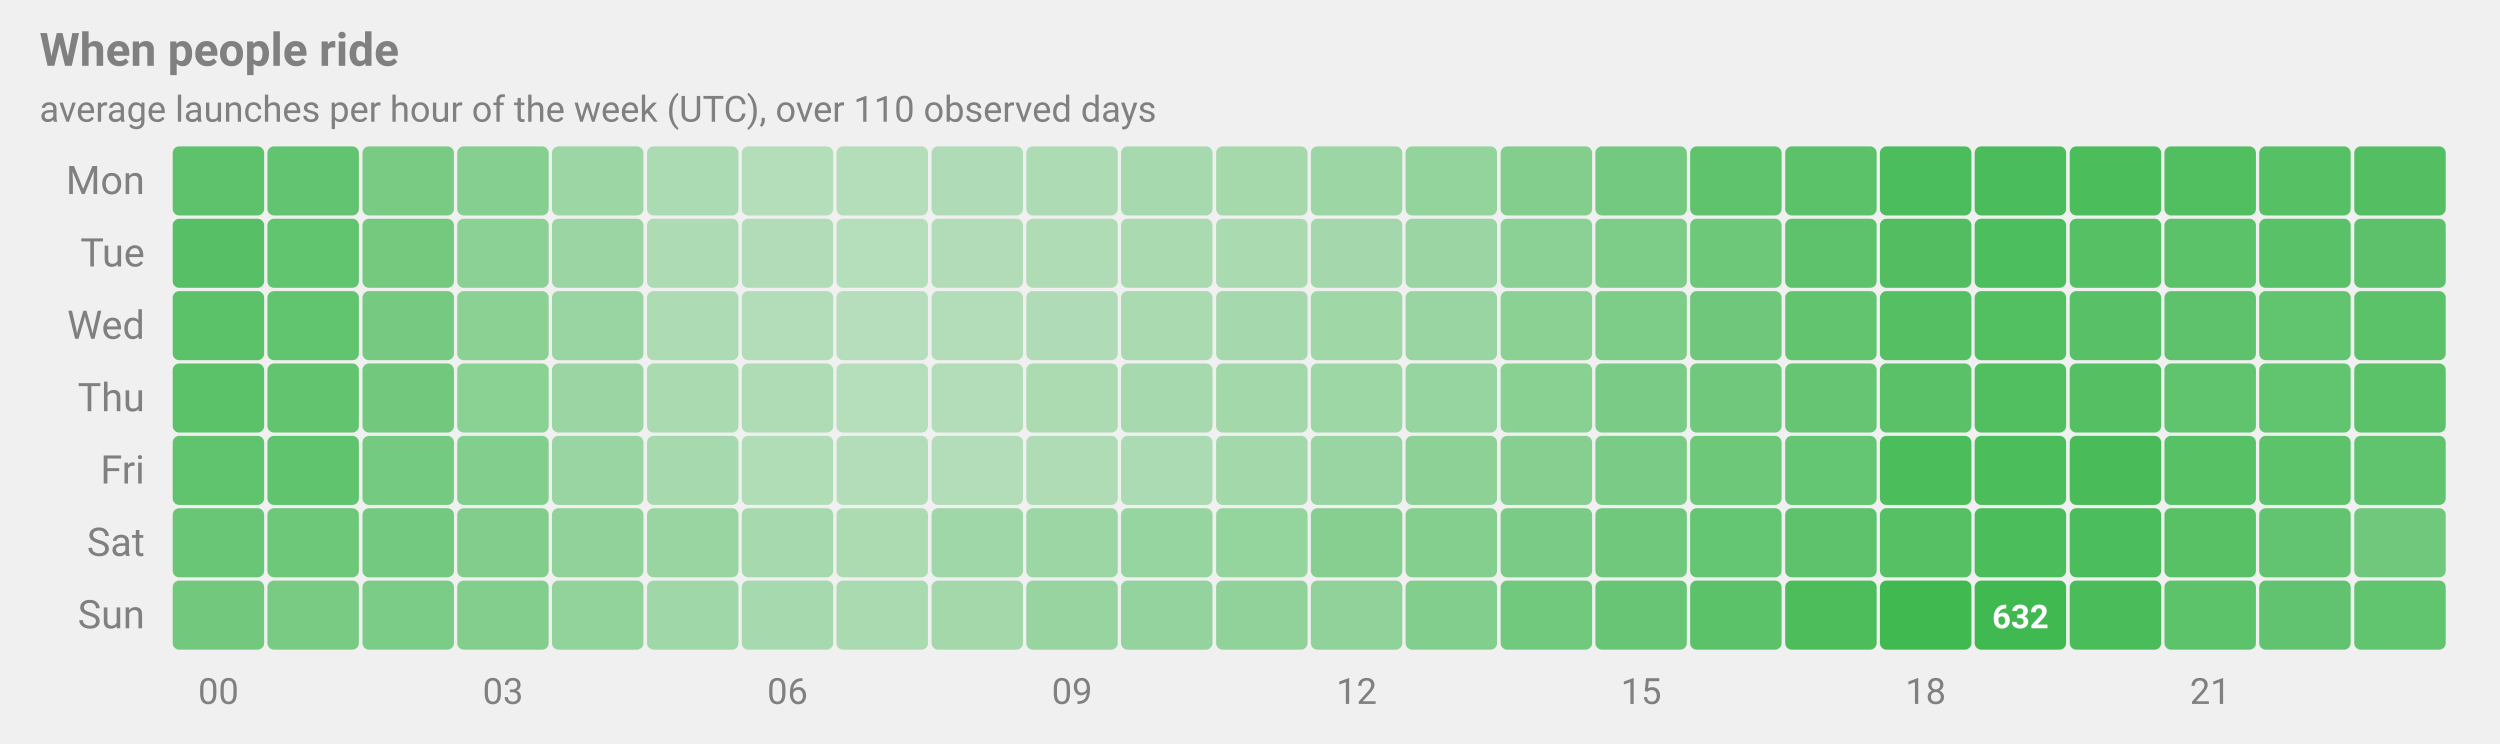
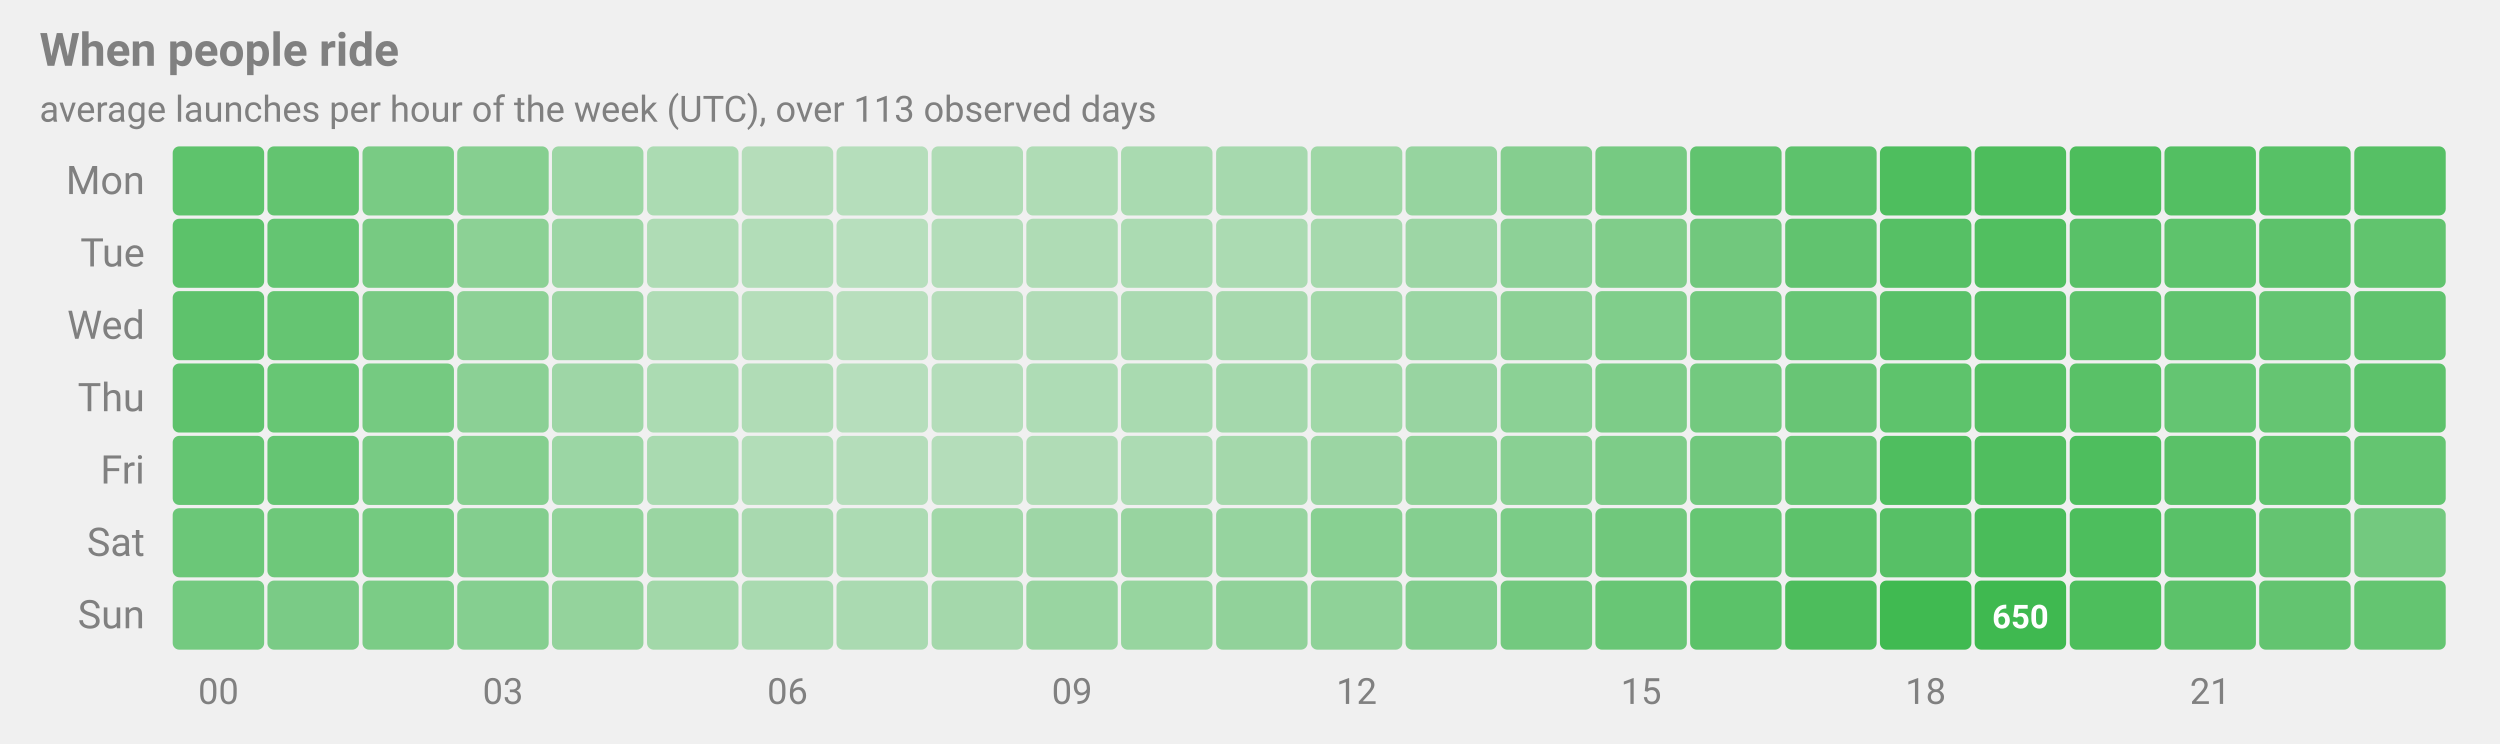
<svg xmlns="http://www.w3.org/2000/svg" width="760" height="226" viewBox="0 0 760 226" role="img" aria-label="When people ride">
  <style>
  text{font-family:-apple-system,BlinkMacSystemFont,'Segoe UI',Roboto,Helvetica,Arial,sans-serif}
  .grid{stroke:#808080;stroke-opacity:.3;stroke-width:1}
  .axis{stroke:#808080;stroke-width:1}
  .lbl{fill:#808080;font-size:12px}
  .val{fill:#808080;font-size:12px;font-weight:600}
  .title{fill:#808080;font-size:14px;font-weight:700}
  .sub{fill:#808080;font-size:11px}
  .gap{fill:#808080;opacity:.12}
  .gaplbl{fill:#808080;font-size:10px;opacity:.85}
  .ico{fill:#808080}
  .t1{fill:#e3b341}
  .t2{fill:#d29922}
  .t3{fill:#b7860b}
  .t4{fill:#946f0f}
</style>
  <text x="12" y="20" class="title">When people ride</text>
-   <text x="12" y="37" class="sub">average launches per hour of the week (UTC), over 110 observed days</text>
+   <text x="12" y="37" class="sub">average launches per hour of the week (UTC), over 113 observed days</text>
  <text x="44" y="59.0" class="lbl" text-anchor="end">Mon</text>
  <text x="44" y="81.0" class="lbl" text-anchor="end">Tue</text>
  <text x="44" y="103.0" class="lbl" text-anchor="end">Wed</text>
  <text x="44" y="125.0" class="lbl" text-anchor="end">Thu</text>
  <text x="44" y="147.0" class="lbl" text-anchor="end">Fri</text>
  <text x="44" y="169.0" class="lbl" text-anchor="end">Sat</text>
  <text x="44" y="191.0" class="lbl" text-anchor="end">Sun</text>
  <text x="66.4" y="214" class="sub" text-anchor="middle">00</text>
  <text x="152.9" y="214" class="sub" text-anchor="middle">03</text>
  <text x="239.4" y="214" class="sub" text-anchor="middle">06</text>
  <text x="325.9" y="214" class="sub" text-anchor="middle">09</text>
  <text x="412.4" y="214" class="sub" text-anchor="middle">12</text>
  <text x="498.9" y="214" class="sub" text-anchor="middle">15</text>
  <text x="585.4" y="214" class="sub" text-anchor="middle">18</text>
  <text x="671.9" y="214" class="sub" text-anchor="middle">21</text>
-   <rect x="52.5" y="44.5" width="27.8" height="21" rx="2" fill="#3fb950" fill-opacity="0.828" data-tip="Mon 00: 513" />
-   <rect x="81.3" y="44.5" width="27.8" height="21" rx="2" fill="#3fb950" fill-opacity="0.798" data-tip="Mon 01: 493" />
-   <rect x="110.2" y="44.5" width="27.8" height="21" rx="2" fill="#3fb950" fill-opacity="0.671" data-tip="Mon 02: 405" />
-   <rect x="139.0" y="44.5" width="27.8" height="21" rx="2" fill="#3fb950" fill-opacity="0.598" data-tip="Mon 03: 356" />
-   <rect x="167.8" y="44.5" width="27.8" height="21" rx="2" fill="#3fb950" fill-opacity="0.474" data-tip="Mon 04: 271" />
-   <rect x="196.7" y="44.5" width="27.8" height="21" rx="2" fill="#3fb950" fill-opacity="0.390" data-tip="Mon 05: 213" />
-   <rect x="225.5" y="44.5" width="27.8" height="21" rx="2" fill="#3fb950" fill-opacity="0.336" data-tip="Mon 06: 176" />
-   <rect x="254.3" y="44.5" width="27.8" height="21" rx="2" fill="#3fb950" fill-opacity="0.336" data-tip="Mon 07: 176" />
-   <rect x="283.2" y="44.5" width="27.8" height="21" rx="2" fill="#3fb950" fill-opacity="0.363" data-tip="Mon 08: 194" />
-   <rect x="312.0" y="44.5" width="27.8" height="21" rx="2" fill="#3fb950" fill-opacity="0.378" data-tip="Mon 09: 205" />
-   <rect x="340.8" y="44.5" width="27.8" height="21" rx="2" fill="#3fb950" fill-opacity="0.411" data-tip="Mon 10: 227" />
-   <rect x="369.7" y="44.5" width="27.8" height="21" rx="2" fill="#3fb950" fill-opacity="0.420" data-tip="Mon 11: 233" />
-   <rect x="398.5" y="44.5" width="27.8" height="21" rx="2" fill="#3fb950" fill-opacity="0.470" data-tip="Mon 12: 267" />
-   <rect x="427.3" y="44.5" width="27.8" height="21" rx="2" fill="#3fb950" fill-opacity="0.520" data-tip="Mon 13: 302" />
-   <rect x="456.2" y="44.5" width="27.8" height="21" rx="2" fill="#3fb950" fill-opacity="0.617" data-tip="Mon 14: 368" />
-   <rect x="485.0" y="44.5" width="27.8" height="21" rx="2" fill="#3fb950" fill-opacity="0.694" data-tip="Mon 15: 421" />
-   <rect x="513.8" y="44.5" width="27.8" height="21" rx="2" fill="#3fb950" fill-opacity="0.814" data-tip="Mon 16: 504" />
-   <rect x="542.7" y="44.5" width="27.8" height="21" rx="2" fill="#3fb950" fill-opacity="0.833" data-tip="Mon 17: 517" />
-   <rect x="571.5" y="44.5" width="27.8" height="21" rx="2" fill="#3fb950" fill-opacity="0.925" data-tip="Mon 18: 580" />
-   <rect x="600.3" y="44.5" width="27.8" height="21" rx="2" fill="#3fb950" fill-opacity="0.926" data-tip="Mon 19: 581" />
-   <rect x="629.2" y="44.5" width="27.8" height="21" rx="2" fill="#3fb950" fill-opacity="0.929" data-tip="Mon 20: 583" />
-   <rect x="658.0" y="44.5" width="27.8" height="21" rx="2" fill="#3fb950" fill-opacity="0.891" data-tip="Mon 21: 556" />
-   <rect x="686.8" y="44.5" width="27.8" height="21" rx="2" fill="#3fb950" fill-opacity="0.873" data-tip="Mon 22: 544" />
-   <rect x="715.7" y="44.5" width="27.8" height="21" rx="2" fill="#3fb950" fill-opacity="0.881" data-tip="Mon 23: 550" />
-   <rect x="52.5" y="66.5" width="27.8" height="21" rx="2" fill="#3fb950" fill-opacity="0.860" data-tip="Tue 00: 536" />
-   <rect x="81.3" y="66.5" width="27.8" height="21" rx="2" fill="#3fb950" fill-opacity="0.808" data-tip="Tue 01: 500" />
-   <rect x="110.2" y="66.5" width="27.8" height="21" rx="2" fill="#3fb950" fill-opacity="0.697" data-tip="Tue 02: 424" />
-   <rect x="139.0" y="66.5" width="27.8" height="21" rx="2" fill="#3fb950" fill-opacity="0.573" data-tip="Tue 03: 339" />
-   <rect x="167.8" y="66.5" width="27.8" height="21" rx="2" fill="#3fb950" fill-opacity="0.478" data-tip="Tue 04: 273" />
-   <rect x="196.7" y="66.5" width="27.8" height="21" rx="2" fill="#3fb950" fill-opacity="0.376" data-tip="Tue 05: 203" />
-   <rect x="225.5" y="66.5" width="27.8" height="21" rx="2" fill="#3fb950" fill-opacity="0.353" data-tip="Tue 06: 187" />
-   <rect x="254.3" y="66.5" width="27.8" height="21" rx="2" fill="#3fb950" fill-opacity="0.331" data-tip="Tue 07: 172" />
-   <rect x="283.2" y="66.5" width="27.8" height="21" rx="2" fill="#3fb950" fill-opacity="0.349" data-tip="Tue 08: 185" />
-   <rect x="312.0" y="66.5" width="27.8" height="21" rx="2" fill="#3fb950" fill-opacity="0.370" data-tip="Tue 09: 199" />
-   <rect x="340.8" y="66.5" width="27.8" height="21" rx="2" fill="#3fb950" fill-opacity="0.398" data-tip="Tue 10: 218" />
-   <rect x="369.7" y="66.5" width="27.8" height="21" rx="2" fill="#3fb950" fill-opacity="0.399" data-tip="Tue 11: 219" />
-   <rect x="398.5" y="66.5" width="27.8" height="21" rx="2" fill="#3fb950" fill-opacity="0.425" data-tip="Tue 12: 237" />
-   <rect x="427.3" y="66.5" width="27.8" height="21" rx="2" fill="#3fb950" fill-opacity="0.479" data-tip="Tue 13: 274" />
-   <rect x="456.2" y="66.5" width="27.8" height="21" rx="2" fill="#3fb950" fill-opacity="0.567" data-tip="Tue 14: 334" />
-   <rect x="485.0" y="66.5" width="27.8" height="21" rx="2" fill="#3fb950" fill-opacity="0.651" data-tip="Tue 15: 392" />
-   <rect x="513.8" y="66.5" width="27.8" height="21" rx="2" fill="#3fb950" fill-opacity="0.734" data-tip="Tue 16: 449" />
-   <rect x="542.7" y="66.5" width="27.8" height="21" rx="2" fill="#3fb950" fill-opacity="0.823" data-tip="Tue 17: 510" />
-   <rect x="571.5" y="66.5" width="27.8" height="21" rx="2" fill="#3fb950" fill-opacity="0.888" data-tip="Tue 18: 555" />
-   <rect x="600.3" y="66.5" width="27.8" height="21" rx="2" fill="#3fb950" fill-opacity="0.917" data-tip="Tue 19: 575" />
-   <rect x="629.2" y="66.5" width="27.8" height="21" rx="2" fill="#3fb950" fill-opacity="0.871" data-tip="Tue 20: 543" />
-   <rect x="658.0" y="66.5" width="27.8" height="21" rx="2" fill="#3fb950" fill-opacity="0.841" data-tip="Tue 21: 522" />
-   <rect x="686.8" y="66.5" width="27.8" height="21" rx="2" fill="#3fb950" fill-opacity="0.848" data-tip="Tue 22: 527" />
-   <rect x="715.7" y="66.5" width="27.8" height="21" rx="2" fill="#3fb950" fill-opacity="0.829" data-tip="Tue 23: 514" />
-   <rect x="52.5" y="88.5" width="27.8" height="21" rx="2" fill="#3fb950" fill-opacity="0.839" data-tip="Wed 00: 521" />
-   <rect x="81.3" y="88.5" width="27.8" height="21" rx="2" fill="#3fb950" fill-opacity="0.803" data-tip="Wed 01: 496" />
-   <rect x="110.2" y="88.5" width="27.8" height="21" rx="2" fill="#3fb950" fill-opacity="0.689" data-tip="Wed 02: 418" />
-   <rect x="139.0" y="88.5" width="27.8" height="21" rx="2" fill="#3fb950" fill-opacity="0.572" data-tip="Wed 03: 338" />
-   <rect x="167.8" y="88.5" width="27.8" height="21" rx="2" fill="#3fb950" fill-opacity="0.488" data-tip="Wed 04: 280" />
-   <rect x="196.7" y="88.5" width="27.8" height="21" rx="2" fill="#3fb950" fill-opacity="0.376" data-tip="Wed 05: 203" />
-   <rect x="225.5" y="88.5" width="27.8" height="21" rx="2" fill="#3fb950" fill-opacity="0.343" data-tip="Wed 06: 180" />
-   <rect x="254.3" y="88.5" width="27.8" height="21" rx="2" fill="#3fb950" fill-opacity="0.327" data-tip="Wed 07: 169" />
-   <rect x="283.2" y="88.5" width="27.8" height="21" rx="2" fill="#3fb950" fill-opacity="0.340" data-tip="Wed 08: 178" />
-   <rect x="312.0" y="88.5" width="27.8" height="21" rx="2" fill="#3fb950" fill-opacity="0.362" data-tip="Wed 09: 194" />
-   <rect x="340.8" y="88.5" width="27.8" height="21" rx="2" fill="#3fb950" fill-opacity="0.401" data-tip="Wed 10: 221" />
-   <rect x="369.7" y="88.5" width="27.8" height="21" rx="2" fill="#3fb950" fill-opacity="0.418" data-tip="Wed 11: 232" />
-   <rect x="398.5" y="88.5" width="27.8" height="21" rx="2" fill="#3fb950" fill-opacity="0.454" data-tip="Wed 12: 257" />
-   <rect x="427.3" y="88.5" width="27.8" height="21" rx="2" fill="#3fb950" fill-opacity="0.486" data-tip="Wed 13: 278" />
-   <rect x="456.2" y="88.5" width="27.8" height="21" rx="2" fill="#3fb950" fill-opacity="0.571" data-tip="Wed 14: 337" />
-   <rect x="485.0" y="88.5" width="27.8" height="21" rx="2" fill="#3fb950" fill-opacity="0.652" data-tip="Wed 15: 393" />
-   <rect x="513.8" y="88.5" width="27.8" height="21" rx="2" fill="#3fb950" fill-opacity="0.731" data-tip="Wed 16: 447" />
-   <rect x="542.7" y="88.5" width="27.8" height="21" rx="2" fill="#3fb950" fill-opacity="0.793" data-tip="Wed 17: 490" />
-   <rect x="571.5" y="88.5" width="27.8" height="21" rx="2" fill="#3fb950" fill-opacity="0.872" data-tip="Wed 18: 544" />
-   <rect x="600.3" y="88.5" width="27.8" height="21" rx="2" fill="#3fb950" fill-opacity="0.889" data-tip="Wed 19: 555" />
-   <rect x="629.2" y="88.5" width="27.8" height="21" rx="2" fill="#3fb950" fill-opacity="0.853" data-tip="Wed 20: 531" />
-   <rect x="658.0" y="88.5" width="27.8" height="21" rx="2" fill="#3fb950" fill-opacity="0.826" data-tip="Wed 21: 512" />
-   <rect x="686.8" y="88.5" width="27.8" height="21" rx="2" fill="#3fb950" fill-opacity="0.808" data-tip="Wed 22: 500" />
-   <rect x="715.7" y="88.5" width="27.8" height="21" rx="2" fill="#3fb950" fill-opacity="0.831" data-tip="Wed 23: 516" />
-   <rect x="52.5" y="110.5" width="27.8" height="21" rx="2" fill="#3fb950" fill-opacity="0.838" data-tip="Thu 00: 521" />
-   <rect x="81.3" y="110.5" width="27.8" height="21" rx="2" fill="#3fb950" fill-opacity="0.796" data-tip="Thu 01: 492" />
-   <rect x="110.2" y="110.5" width="27.8" height="21" rx="2" fill="#3fb950" fill-opacity="0.708" data-tip="Thu 02: 431" />
-   <rect x="139.0" y="110.5" width="27.8" height="21" rx="2" fill="#3fb950" fill-opacity="0.578" data-tip="Thu 03: 342" />
-   <rect x="167.8" y="110.5" width="27.8" height="21" rx="2" fill="#3fb950" fill-opacity="0.473" data-tip="Thu 04: 270" />
-   <rect x="196.7" y="110.5" width="27.8" height="21" rx="2" fill="#3fb950" fill-opacity="0.399" data-tip="Thu 05: 219" />
-   <rect x="225.5" y="110.5" width="27.8" height="21" rx="2" fill="#3fb950" fill-opacity="0.365" data-tip="Thu 06: 195" />
-   <rect x="254.3" y="110.5" width="27.8" height="21" rx="2" fill="#3fb950" fill-opacity="0.332" data-tip="Thu 07: 173" />
-   <rect x="283.2" y="110.5" width="27.8" height="21" rx="2" fill="#3fb950" fill-opacity="0.346" data-tip="Thu 08: 183" />
-   <rect x="312.0" y="110.5" width="27.8" height="21" rx="2" fill="#3fb950" fill-opacity="0.383" data-tip="Thu 09: 208" />
-   <rect x="340.8" y="110.5" width="27.8" height="21" rx="2" fill="#3fb950" fill-opacity="0.409" data-tip="Thu 10: 226" />
-   <rect x="369.7" y="110.5" width="27.8" height="21" rx="2" fill="#3fb950" fill-opacity="0.434" data-tip="Thu 11: 243" />
-   <rect x="398.5" y="110.5" width="27.8" height="21" rx="2" fill="#3fb950" fill-opacity="0.458" data-tip="Thu 12: 259" />
-   <rect x="427.3" y="110.5" width="27.8" height="21" rx="2" fill="#3fb950" fill-opacity="0.501" data-tip="Thu 13: 289" />
-   <rect x="456.2" y="110.5" width="27.8" height="21" rx="2" fill="#3fb950" fill-opacity="0.580" data-tip="Thu 14: 343" />
-   <rect x="485.0" y="110.5" width="27.8" height="21" rx="2" fill="#3fb950" fill-opacity="0.662" data-tip="Thu 15: 399" />
-   <rect x="513.8" y="110.5" width="27.8" height="21" rx="2" fill="#3fb950" fill-opacity="0.723" data-tip="Thu 16: 441" />
-   <rect x="542.7" y="110.5" width="27.8" height="21" rx="2" fill="#3fb950" fill-opacity="0.783" data-tip="Thu 17: 482" />
-   <rect x="571.5" y="110.5" width="27.8" height="21" rx="2" fill="#3fb950" fill-opacity="0.845" data-tip="Thu 18: 525" />
-   <rect x="600.3" y="110.5" width="27.8" height="21" rx="2" fill="#3fb950" fill-opacity="0.893" data-tip="Thu 19: 558" />
-   <rect x="629.2" y="110.5" width="27.8" height="21" rx="2" fill="#3fb950" fill-opacity="0.878" data-tip="Thu 20: 548" />
-   <rect x="658.0" y="110.5" width="27.8" height="21" rx="2" fill="#3fb950" fill-opacity="0.810" data-tip="Thu 21: 501" />
-   <rect x="686.8" y="110.5" width="27.8" height="21" rx="2" fill="#3fb950" fill-opacity="0.804" data-tip="Thu 22: 497" />
-   <rect x="715.7" y="110.5" width="27.8" height="21" rx="2" fill="#3fb950" fill-opacity="0.842" data-tip="Thu 23: 523" />
-   <rect x="52.5" y="132.5" width="27.8" height="21" rx="2" fill="#3fb950" fill-opacity="0.809" data-tip="Fri 00: 500" />
-   <rect x="81.3" y="132.5" width="27.8" height="21" rx="2" fill="#3fb950" fill-opacity="0.806" data-tip="Fri 01: 498" />
-   <rect x="110.2" y="132.5" width="27.8" height="21" rx="2" fill="#3fb950" fill-opacity="0.691" data-tip="Fri 02: 420" />
-   <rect x="139.0" y="132.5" width="27.8" height="21" rx="2" fill="#3fb950" fill-opacity="0.620" data-tip="Fri 03: 370" />
-   <rect x="167.8" y="132.5" width="27.8" height="21" rx="2" fill="#3fb950" fill-opacity="0.486" data-tip="Fri 04: 279" />
-   <rect x="196.7" y="132.5" width="27.8" height="21" rx="2" fill="#3fb950" fill-opacity="0.408" data-tip="Fri 05: 225" />
-   <rect x="225.5" y="132.5" width="27.8" height="21" rx="2" fill="#3fb950" fill-opacity="0.358" data-tip="Fri 06: 191" />
-   <rect x="254.3" y="132.5" width="27.8" height="21" rx="2" fill="#3fb950" fill-opacity="0.346" data-tip="Fri 07: 183" />
-   <rect x="283.2" y="132.5" width="27.8" height="21" rx="2" fill="#3fb950" fill-opacity="0.347" data-tip="Fri 08: 183" />
-   <rect x="312.0" y="132.5" width="27.8" height="21" rx="2" fill="#3fb950" fill-opacity="0.367" data-tip="Fri 09: 197" />
-   <rect x="340.8" y="132.5" width="27.8" height="21" rx="2" fill="#3fb950" fill-opacity="0.388" data-tip="Fri 10: 211" />
-   <rect x="369.7" y="132.5" width="27.8" height="21" rx="2" fill="#3fb950" fill-opacity="0.439" data-tip="Fri 11: 246" />
-   <rect x="398.5" y="132.5" width="27.8" height="21" rx="2" fill="#3fb950" fill-opacity="0.488" data-tip="Fri 12: 280" />
-   <rect x="427.3" y="132.5" width="27.8" height="21" rx="2" fill="#3fb950" fill-opacity="0.554" data-tip="Fri 13: 325" />
-   <rect x="456.2" y="132.5" width="27.8" height="21" rx="2" fill="#3fb950" fill-opacity="0.595" data-tip="Fri 14: 353" />
-   <rect x="485.0" y="132.5" width="27.8" height="21" rx="2" fill="#3fb950" fill-opacity="0.666" data-tip="Fri 15: 402" />
-   <rect x="513.8" y="132.5" width="27.8" height="21" rx="2" fill="#3fb950" fill-opacity="0.734" data-tip="Fri 16: 449" />
-   <rect x="542.7" y="132.5" width="27.8" height="21" rx="2" fill="#3fb950" fill-opacity="0.787" data-tip="Fri 17: 485" />
-   <rect x="571.5" y="132.5" width="27.8" height="21" rx="2" fill="#3fb950" fill-opacity="0.933" data-tip="Fri 18: 586" />
-   <rect x="600.3" y="132.5" width="27.8" height="21" rx="2" fill="#3fb950" fill-opacity="0.927" data-tip="Fri 19: 582" />
-   <rect x="629.2" y="132.5" width="27.8" height="21" rx="2" fill="#3fb950" fill-opacity="0.938" data-tip="Fri 20: 589" />
-   <rect x="658.0" y="132.5" width="27.8" height="21" rx="2" fill="#3fb950" fill-opacity="0.867" data-tip="Fri 21: 540" />
-   <rect x="686.8" y="132.5" width="27.8" height="21" rx="2" fill="#3fb950" fill-opacity="0.835" data-tip="Fri 22: 518" />
-   <rect x="715.7" y="132.5" width="27.8" height="21" rx="2" fill="#3fb950" fill-opacity="0.812" data-tip="Fri 23: 503" />
-   <rect x="52.5" y="154.5" width="27.8" height="21" rx="2" fill="#3fb950" fill-opacity="0.757" data-tip="Sat 00: 465" />
-   <rect x="81.3" y="154.5" width="27.8" height="21" rx="2" fill="#3fb950" fill-opacity="0.734" data-tip="Sat 01: 449" />
-   <rect x="110.2" y="154.5" width="27.8" height="21" rx="2" fill="#3fb950" fill-opacity="0.704" data-tip="Sat 02: 428" />
-   <rect x="139.0" y="154.5" width="27.8" height="21" rx="2" fill="#3fb950" fill-opacity="0.619" data-tip="Sat 03: 370" />
-   <rect x="167.8" y="154.5" width="27.8" height="21" rx="2" fill="#3fb950" fill-opacity="0.541" data-tip="Sat 04: 317" />
-   <rect x="196.7" y="154.5" width="27.8" height="21" rx="2" fill="#3fb950" fill-opacity="0.491" data-tip="Sat 05: 282" />
-   <rect x="225.5" y="154.5" width="27.8" height="21" rx="2" fill="#3fb950" fill-opacity="0.413" data-tip="Sat 06: 228" />
-   <rect x="254.3" y="154.5" width="27.8" height="21" rx="2" fill="#3fb950" fill-opacity="0.385" data-tip="Sat 07: 209" />
-   <rect x="283.2" y="154.5" width="27.8" height="21" rx="2" fill="#3fb950" fill-opacity="0.452" data-tip="Sat 08: 255" />
-   <rect x="312.0" y="154.5" width="27.8" height="21" rx="2" fill="#3fb950" fill-opacity="0.469" data-tip="Sat 09: 267" />
-   <rect x="340.8" y="154.5" width="27.8" height="21" rx="2" fill="#3fb950" fill-opacity="0.502" data-tip="Sat 10: 289" />
-   <rect x="369.7" y="154.5" width="27.8" height="21" rx="2" fill="#3fb950" fill-opacity="0.518" data-tip="Sat 11: 301" />
-   <rect x="398.5" y="154.5" width="27.8" height="21" rx="2" fill="#3fb950" fill-opacity="0.592" data-tip="Sat 12: 352" />
-   <rect x="427.3" y="154.5" width="27.8" height="21" rx="2" fill="#3fb950" fill-opacity="0.607" data-tip="Sat 13: 362" />
-   <rect x="456.2" y="154.5" width="27.8" height="21" rx="2" fill="#3fb950" fill-opacity="0.666" data-tip="Sat 14: 402" />
-   <rect x="485.0" y="154.5" width="27.8" height="21" rx="2" fill="#3fb950" fill-opacity="0.723" data-tip="Sat 15: 441" />
-   <rect x="513.8" y="154.5" width="27.8" height="21" rx="2" fill="#3fb950" fill-opacity="0.789" data-tip="Sat 16: 486" />
-   <rect x="542.7" y="154.5" width="27.8" height="21" rx="2" fill="#3fb950" fill-opacity="0.825" data-tip="Sat 17: 512" />
-   <rect x="571.5" y="154.5" width="27.8" height="21" rx="2" fill="#3fb950" fill-opacity="0.866" data-tip="Sat 18: 539" />
-   <rect x="600.3" y="154.5" width="27.8" height="21" rx="2" fill="#3fb950" fill-opacity="0.933" data-tip="Sat 19: 585" />
-   <rect x="629.2" y="154.5" width="27.8" height="21" rx="2" fill="#3fb950" fill-opacity="0.922" data-tip="Sat 20: 578" />
-   <rect x="658.0" y="154.5" width="27.8" height="21" rx="2" fill="#3fb950" fill-opacity="0.858" data-tip="Sat 21: 534" />
-   <rect x="686.8" y="154.5" width="27.8" height="21" rx="2" fill="#3fb950" fill-opacity="0.798" data-tip="Sat 22: 493" />
-   <rect x="715.7" y="154.5" width="27.8" height="21" rx="2" fill="#3fb950" fill-opacity="0.719" data-tip="Sat 23: 439" />
-   <rect x="52.5" y="176.5" width="27.8" height="21" rx="2" fill="#3fb950" fill-opacity="0.708" data-tip="Sun 00: 431" />
-   <rect x="81.3" y="176.5" width="27.8" height="21" rx="2" fill="#3fb950" fill-opacity="0.670" data-tip="Sun 01: 405" />
-   <rect x="110.2" y="176.5" width="27.8" height="21" rx="2" fill="#3fb950" fill-opacity="0.663" data-tip="Sun 02: 400" />
-   <rect x="139.0" y="176.5" width="27.8" height="21" rx="2" fill="#3fb950" fill-opacity="0.610" data-tip="Sun 03: 364" />
-   <rect x="167.8" y="176.5" width="27.8" height="21" rx="2" fill="#3fb950" fill-opacity="0.529" data-tip="Sun 04: 308" />
-   <rect x="196.7" y="176.5" width="27.8" height="21" rx="2" fill="#3fb950" fill-opacity="0.451" data-tip="Sun 05: 254" />
-   <rect x="225.5" y="176.5" width="27.8" height="21" rx="2" fill="#3fb950" fill-opacity="0.409" data-tip="Sun 06: 226" />
-   <rect x="254.3" y="176.5" width="27.8" height="21" rx="2" fill="#3fb950" fill-opacity="0.396" data-tip="Sun 07: 217" />
-   <rect x="283.2" y="176.5" width="27.8" height="21" rx="2" fill="#3fb950" fill-opacity="0.427" data-tip="Sun 08: 238" />
-   <rect x="312.0" y="176.5" width="27.8" height="21" rx="2" fill="#3fb950" fill-opacity="0.498" data-tip="Sun 09: 287" />
-   <rect x="340.8" y="176.5" width="27.8" height="21" rx="2" fill="#3fb950" fill-opacity="0.516" data-tip="Sun 10: 299" />
-   <rect x="369.7" y="176.5" width="27.8" height="21" rx="2" fill="#3fb950" fill-opacity="0.541" data-tip="Sun 11: 317" />
-   <rect x="398.5" y="176.5" width="27.8" height="21" rx="2" fill="#3fb950" fill-opacity="0.542" data-tip="Sun 12: 317" />
-   <rect x="427.3" y="176.5" width="27.8" height="21" rx="2" fill="#3fb950" fill-opacity="0.615" data-tip="Sun 13: 367" />
-   <rect x="456.2" y="176.5" width="27.8" height="21" rx="2" fill="#3fb950" fill-opacity="0.711" data-tip="Sun 14: 433" />
-   <rect x="485.0" y="176.5" width="27.8" height="21" rx="2" fill="#3fb950" fill-opacity="0.763" data-tip="Sun 15: 469" />
-   <rect x="513.8" y="176.5" width="27.8" height="21" rx="2" fill="#3fb950" fill-opacity="0.838" data-tip="Sun 16: 520" />
-   <rect x="542.7" y="176.5" width="27.8" height="21" rx="2" fill="#3fb950" fill-opacity="0.919" data-tip="Sun 17: 576" />
-   <rect x="571.5" y="176.5" width="27.8" height="21" rx="2" fill="#3fb950" fill-opacity="1.000" data-tip="Sun 18: 631" />
-   <rect x="600.3" y="176.5" width="27.8" height="21" rx="2" fill="#3fb950" fill-opacity="1.000" data-tip="Sun 19: 632" />
-   <rect x="629.2" y="176.5" width="27.8" height="21" rx="2" fill="#3fb950" fill-opacity="0.930" data-tip="Sun 20: 584" />
-   <rect x="658.0" y="176.5" width="27.8" height="21" rx="2" fill="#3fb950" fill-opacity="0.835" data-tip="Sun 21: 518" />
-   <rect x="686.8" y="176.5" width="27.8" height="21" rx="2" fill="#3fb950" fill-opacity="0.801" data-tip="Sun 22: 495" />
-   <rect x="715.7" y="176.5" width="27.8" height="21" rx="2" fill="#3fb950" fill-opacity="0.803" data-tip="Sun 23: 496" />
-   <text x="614.2" y="191.0" text-anchor="middle" style="fill:#ffffff;font-size:10px;font-weight:600">632</text>
+   <rect x="52.5" y="44.5" width="27.8" height="21" rx="2" fill="#3fb950" fill-opacity="0.819" data-tip="Mon 00: 522" />
+   <rect x="81.3" y="44.5" width="27.8" height="21" rx="2" fill="#3fb950" fill-opacity="0.793" data-tip="Mon 01: 504" />
+   <rect x="110.2" y="44.5" width="27.8" height="21" rx="2" fill="#3fb950" fill-opacity="0.670" data-tip="Mon 02: 416" />
+   <rect x="139.0" y="44.5" width="27.8" height="21" rx="2" fill="#3fb950" fill-opacity="0.596" data-tip="Mon 03: 365" />
+   <rect x="167.8" y="44.5" width="27.8" height="21" rx="2" fill="#3fb950" fill-opacity="0.476" data-tip="Mon 04: 279" />
+   <rect x="196.7" y="44.5" width="27.8" height="21" rx="2" fill="#3fb950" fill-opacity="0.388" data-tip="Mon 05: 218" />
+   <rect x="225.5" y="44.5" width="27.8" height="21" rx="2" fill="#3fb950" fill-opacity="0.333" data-tip="Mon 06: 179" />
+   <rect x="254.3" y="44.5" width="27.8" height="21" rx="2" fill="#3fb950" fill-opacity="0.332" data-tip="Mon 07: 178" />
+   <rect x="283.2" y="44.5" width="27.8" height="21" rx="2" fill="#3fb950" fill-opacity="0.356" data-tip="Mon 08: 195" />
+   <rect x="312.0" y="44.5" width="27.8" height="21" rx="2" fill="#3fb950" fill-opacity="0.370" data-tip="Mon 09: 205" />
+   <rect x="340.8" y="44.5" width="27.8" height="21" rx="2" fill="#3fb950" fill-opacity="0.401" data-tip="Mon 10: 227" />
+   <rect x="369.7" y="44.5" width="27.8" height="21" rx="2" fill="#3fb950" fill-opacity="0.411" data-tip="Mon 11: 234" />
+   <rect x="398.5" y="44.5" width="27.8" height="21" rx="2" fill="#3fb950" fill-opacity="0.460" data-tip="Mon 12: 269" />
+   <rect x="427.3" y="44.5" width="27.8" height="21" rx="2" fill="#3fb950" fill-opacity="0.511" data-tip="Mon 13: 304" />
+   <rect x="456.2" y="44.5" width="27.8" height="21" rx="2" fill="#3fb950" fill-opacity="0.602" data-tip="Mon 14: 368" />
+   <rect x="485.0" y="44.5" width="27.8" height="21" rx="2" fill="#3fb950" fill-opacity="0.686" data-tip="Mon 15: 428" />
+   <rect x="513.8" y="44.5" width="27.8" height="21" rx="2" fill="#3fb950" fill-opacity="0.801" data-tip="Mon 16: 510" />
+   <rect x="542.7" y="44.5" width="27.8" height="21" rx="2" fill="#3fb950" fill-opacity="0.822" data-tip="Mon 17: 524" />
+   <rect x="571.5" y="44.5" width="27.8" height="21" rx="2" fill="#3fb950" fill-opacity="0.912" data-tip="Mon 18: 588" />
+   <rect x="600.3" y="44.5" width="27.8" height="21" rx="2" fill="#3fb950" fill-opacity="0.918" data-tip="Mon 19: 592" />
+   <rect x="629.2" y="44.5" width="27.8" height="21" rx="2" fill="#3fb950" fill-opacity="0.918" data-tip="Mon 20: 592" />
+   <rect x="658.0" y="44.5" width="27.8" height="21" rx="2" fill="#3fb950" fill-opacity="0.879" data-tip="Mon 21: 564" />
+   <rect x="686.8" y="44.5" width="27.8" height="21" rx="2" fill="#3fb950" fill-opacity="0.863" data-tip="Mon 22: 553" />
+   <rect x="715.7" y="44.5" width="27.8" height="21" rx="2" fill="#3fb950" fill-opacity="0.866" data-tip="Mon 23: 555" />
+   <rect x="52.5" y="66.5" width="27.8" height="21" rx="2" fill="#3fb950" fill-opacity="0.838" data-tip="Tue 00: 536" />
+   <rect x="81.3" y="66.5" width="27.8" height="21" rx="2" fill="#3fb950" fill-opacity="0.787" data-tip="Tue 01: 500" />
+   <rect x="110.2" y="66.5" width="27.8" height="21" rx="2" fill="#3fb950" fill-opacity="0.680" data-tip="Tue 02: 424" />
+   <rect x="139.0" y="66.5" width="27.8" height="21" rx="2" fill="#3fb950" fill-opacity="0.560" data-tip="Tue 03: 339" />
+   <rect x="167.8" y="66.5" width="27.8" height="21" rx="2" fill="#3fb950" fill-opacity="0.467" data-tip="Tue 04: 273" />
+   <rect x="196.7" y="66.5" width="27.8" height="21" rx="2" fill="#3fb950" fill-opacity="0.367" data-tip="Tue 05: 203" />
+   <rect x="225.5" y="66.5" width="27.8" height="21" rx="2" fill="#3fb950" fill-opacity="0.345" data-tip="Tue 06: 187" />
+   <rect x="254.3" y="66.5" width="27.8" height="21" rx="2" fill="#3fb950" fill-opacity="0.324" data-tip="Tue 07: 172" />
+   <rect x="283.2" y="66.5" width="27.8" height="21" rx="2" fill="#3fb950" fill-opacity="0.341" data-tip="Tue 08: 185" />
+   <rect x="312.0" y="66.5" width="27.8" height="21" rx="2" fill="#3fb950" fill-opacity="0.361" data-tip="Tue 09: 199" />
+   <rect x="340.8" y="66.5" width="27.8" height="21" rx="2" fill="#3fb950" fill-opacity="0.389" data-tip="Tue 10: 218" />
+   <rect x="369.7" y="66.5" width="27.8" height="21" rx="2" fill="#3fb950" fill-opacity="0.390" data-tip="Tue 11: 219" />
+   <rect x="398.5" y="66.5" width="27.8" height="21" rx="2" fill="#3fb950" fill-opacity="0.415" data-tip="Tue 12: 237" />
+   <rect x="427.3" y="66.5" width="27.8" height="21" rx="2" fill="#3fb950" fill-opacity="0.468" data-tip="Tue 13: 274" />
+   <rect x="456.2" y="66.5" width="27.8" height="21" rx="2" fill="#3fb950" fill-opacity="0.553" data-tip="Tue 14: 334" />
+   <rect x="485.0" y="66.5" width="27.8" height="21" rx="2" fill="#3fb950" fill-opacity="0.634" data-tip="Tue 15: 392" />
+   <rect x="513.8" y="66.5" width="27.8" height="21" rx="2" fill="#3fb950" fill-opacity="0.716" data-tip="Tue 16: 449" />
+   <rect x="542.7" y="66.5" width="27.8" height="21" rx="2" fill="#3fb950" fill-opacity="0.802" data-tip="Tue 17: 510" />
+   <rect x="571.5" y="66.5" width="27.8" height="21" rx="2" fill="#3fb950" fill-opacity="0.866" data-tip="Tue 18: 555" />
+   <rect x="600.3" y="66.5" width="27.8" height="21" rx="2" fill="#3fb950" fill-opacity="0.894" data-tip="Tue 19: 575" />
+   <rect x="629.2" y="66.5" width="27.8" height="21" rx="2" fill="#3fb950" fill-opacity="0.849" data-tip="Tue 20: 543" />
+   <rect x="658.0" y="66.5" width="27.8" height="21" rx="2" fill="#3fb950" fill-opacity="0.819" data-tip="Tue 21: 522" />
+   <rect x="686.8" y="66.5" width="27.8" height="21" rx="2" fill="#3fb950" fill-opacity="0.826" data-tip="Tue 22: 527" />
+   <rect x="715.7" y="66.5" width="27.8" height="21" rx="2" fill="#3fb950" fill-opacity="0.808" data-tip="Tue 23: 514" />
+   <rect x="52.5" y="88.5" width="27.8" height="21" rx="2" fill="#3fb950" fill-opacity="0.817" data-tip="Wed 00: 521" />
+   <rect x="81.3" y="88.5" width="27.8" height="21" rx="2" fill="#3fb950" fill-opacity="0.782" data-tip="Wed 01: 496" />
+   <rect x="110.2" y="88.5" width="27.8" height="21" rx="2" fill="#3fb950" fill-opacity="0.672" data-tip="Wed 02: 418" />
+   <rect x="139.0" y="88.5" width="27.8" height="21" rx="2" fill="#3fb950" fill-opacity="0.558" data-tip="Wed 03: 338" />
+   <rect x="167.8" y="88.5" width="27.8" height="21" rx="2" fill="#3fb950" fill-opacity="0.477" data-tip="Wed 04: 280" />
+   <rect x="196.7" y="88.5" width="27.8" height="21" rx="2" fill="#3fb950" fill-opacity="0.368" data-tip="Wed 05: 203" />
+   <rect x="225.5" y="88.5" width="27.8" height="21" rx="2" fill="#3fb950" fill-opacity="0.335" data-tip="Wed 06: 180" />
+   <rect x="254.3" y="88.5" width="27.8" height="21" rx="2" fill="#3fb950" fill-opacity="0.320" data-tip="Wed 07: 169" />
+   <rect x="283.2" y="88.5" width="27.8" height="21" rx="2" fill="#3fb950" fill-opacity="0.333" data-tip="Wed 08: 178" />
+   <rect x="312.0" y="88.5" width="27.8" height="21" rx="2" fill="#3fb950" fill-opacity="0.354" data-tip="Wed 09: 194" />
+   <rect x="340.8" y="88.5" width="27.8" height="21" rx="2" fill="#3fb950" fill-opacity="0.392" data-tip="Wed 10: 221" />
+   <rect x="369.7" y="88.5" width="27.8" height="21" rx="2" fill="#3fb950" fill-opacity="0.408" data-tip="Wed 11: 232" />
+   <rect x="398.5" y="88.5" width="27.8" height="21" rx="2" fill="#3fb950" fill-opacity="0.444" data-tip="Wed 12: 257" />
+   <rect x="427.3" y="88.5" width="27.8" height="21" rx="2" fill="#3fb950" fill-opacity="0.474" data-tip="Wed 13: 278" />
+   <rect x="456.2" y="88.5" width="27.8" height="21" rx="2" fill="#3fb950" fill-opacity="0.558" data-tip="Wed 14: 337" />
+   <rect x="485.0" y="88.5" width="27.8" height="21" rx="2" fill="#3fb950" fill-opacity="0.636" data-tip="Wed 15: 393" />
+   <rect x="513.8" y="88.5" width="27.8" height="21" rx="2" fill="#3fb950" fill-opacity="0.713" data-tip="Wed 16: 447" />
+   <rect x="542.7" y="88.5" width="27.8" height="21" rx="2" fill="#3fb950" fill-opacity="0.773" data-tip="Wed 17: 490" />
+   <rect x="571.5" y="88.5" width="27.8" height="21" rx="2" fill="#3fb950" fill-opacity="0.850" data-tip="Wed 18: 544" />
+   <rect x="600.3" y="88.5" width="27.8" height="21" rx="2" fill="#3fb950" fill-opacity="0.866" data-tip="Wed 19: 555" />
+   <rect x="629.2" y="88.5" width="27.8" height="21" rx="2" fill="#3fb950" fill-opacity="0.831" data-tip="Wed 20: 531" />
+   <rect x="658.0" y="88.5" width="27.8" height="21" rx="2" fill="#3fb950" fill-opacity="0.805" data-tip="Wed 21: 512" />
+   <rect x="686.8" y="88.5" width="27.8" height="21" rx="2" fill="#3fb950" fill-opacity="0.787" data-tip="Wed 22: 500" />
+   <rect x="715.7" y="88.5" width="27.8" height="21" rx="2" fill="#3fb950" fill-opacity="0.810" data-tip="Wed 23: 516" />
+   <rect x="52.5" y="110.5" width="27.8" height="21" rx="2" fill="#3fb950" fill-opacity="0.817" data-tip="Thu 00: 521" />
+   <rect x="81.3" y="110.5" width="27.8" height="21" rx="2" fill="#3fb950" fill-opacity="0.776" data-tip="Thu 01: 492" />
+   <rect x="110.2" y="110.5" width="27.8" height="21" rx="2" fill="#3fb950" fill-opacity="0.690" data-tip="Thu 02: 431" />
+   <rect x="139.0" y="110.5" width="27.8" height="21" rx="2" fill="#3fb950" fill-opacity="0.564" data-tip="Thu 03: 342" />
+   <rect x="167.8" y="110.5" width="27.8" height="21" rx="2" fill="#3fb950" fill-opacity="0.462" data-tip="Thu 04: 270" />
+   <rect x="196.7" y="110.5" width="27.8" height="21" rx="2" fill="#3fb950" fill-opacity="0.390" data-tip="Thu 05: 219" />
+   <rect x="225.5" y="110.5" width="27.8" height="21" rx="2" fill="#3fb950" fill-opacity="0.357" data-tip="Thu 06: 195" />
+   <rect x="254.3" y="110.5" width="27.8" height="21" rx="2" fill="#3fb950" fill-opacity="0.325" data-tip="Thu 07: 173" />
+   <rect x="283.2" y="110.5" width="27.8" height="21" rx="2" fill="#3fb950" fill-opacity="0.339" data-tip="Thu 08: 183" />
+   <rect x="312.0" y="110.5" width="27.8" height="21" rx="2" fill="#3fb950" fill-opacity="0.374" data-tip="Thu 09: 208" />
+   <rect x="340.8" y="110.5" width="27.8" height="21" rx="2" fill="#3fb950" fill-opacity="0.399" data-tip="Thu 10: 226" />
+   <rect x="369.7" y="110.5" width="27.8" height="21" rx="2" fill="#3fb950" fill-opacity="0.424" data-tip="Thu 11: 243" />
+   <rect x="398.5" y="110.5" width="27.8" height="21" rx="2" fill="#3fb950" fill-opacity="0.447" data-tip="Thu 12: 259" />
+   <rect x="427.3" y="110.5" width="27.8" height="21" rx="2" fill="#3fb950" fill-opacity="0.489" data-tip="Thu 13: 289" />
+   <rect x="456.2" y="110.5" width="27.8" height="21" rx="2" fill="#3fb950" fill-opacity="0.566" data-tip="Thu 14: 343" />
+   <rect x="485.0" y="110.5" width="27.8" height="21" rx="2" fill="#3fb950" fill-opacity="0.645" data-tip="Thu 15: 399" />
+   <rect x="513.8" y="110.5" width="27.8" height="21" rx="2" fill="#3fb950" fill-opacity="0.705" data-tip="Thu 16: 441" />
+   <rect x="542.7" y="110.5" width="27.8" height="21" rx="2" fill="#3fb950" fill-opacity="0.763" data-tip="Thu 17: 482" />
+   <rect x="571.5" y="110.5" width="27.8" height="21" rx="2" fill="#3fb950" fill-opacity="0.824" data-tip="Thu 18: 525" />
+   <rect x="600.3" y="110.5" width="27.8" height="21" rx="2" fill="#3fb950" fill-opacity="0.870" data-tip="Thu 19: 558" />
+   <rect x="629.2" y="110.5" width="27.8" height="21" rx="2" fill="#3fb950" fill-opacity="0.855" data-tip="Thu 20: 548" />
+   <rect x="658.0" y="110.5" width="27.8" height="21" rx="2" fill="#3fb950" fill-opacity="0.789" data-tip="Thu 21: 501" />
+   <rect x="686.8" y="110.5" width="27.8" height="21" rx="2" fill="#3fb950" fill-opacity="0.783" data-tip="Thu 22: 497" />
+   <rect x="715.7" y="110.5" width="27.8" height="21" rx="2" fill="#3fb950" fill-opacity="0.821" data-tip="Thu 23: 523" />
+   <rect x="52.5" y="132.5" width="27.8" height="21" rx="2" fill="#3fb950" fill-opacity="0.788" data-tip="Fri 00: 500" />
+   <rect x="81.3" y="132.5" width="27.8" height="21" rx="2" fill="#3fb950" fill-opacity="0.785" data-tip="Fri 01: 498" />
+   <rect x="110.2" y="132.5" width="27.8" height="21" rx="2" fill="#3fb950" fill-opacity="0.674" data-tip="Fri 02: 420" />
+   <rect x="139.0" y="132.5" width="27.8" height="21" rx="2" fill="#3fb950" fill-opacity="0.604" data-tip="Fri 03: 370" />
+   <rect x="167.8" y="132.5" width="27.8" height="21" rx="2" fill="#3fb950" fill-opacity="0.474" data-tip="Fri 04: 279" />
+   <rect x="196.7" y="132.5" width="27.8" height="21" rx="2" fill="#3fb950" fill-opacity="0.399" data-tip="Fri 05: 225" />
+   <rect x="225.5" y="132.5" width="27.8" height="21" rx="2" fill="#3fb950" fill-opacity="0.350" data-tip="Fri 06: 191" />
+   <rect x="254.3" y="132.5" width="27.8" height="21" rx="2" fill="#3fb950" fill-opacity="0.338" data-tip="Fri 07: 183" />
+   <rect x="283.2" y="132.5" width="27.8" height="21" rx="2" fill="#3fb950" fill-opacity="0.339" data-tip="Fri 08: 183" />
+   <rect x="312.0" y="132.5" width="27.8" height="21" rx="2" fill="#3fb950" fill-opacity="0.359" data-tip="Fri 09: 197" />
+   <rect x="340.8" y="132.5" width="27.8" height="21" rx="2" fill="#3fb950" fill-opacity="0.379" data-tip="Fri 10: 211" />
+   <rect x="369.7" y="132.5" width="27.8" height="21" rx="2" fill="#3fb950" fill-opacity="0.429" data-tip="Fri 11: 246" />
+   <rect x="398.5" y="132.5" width="27.8" height="21" rx="2" fill="#3fb950" fill-opacity="0.477" data-tip="Fri 12: 280" />
+   <rect x="427.3" y="132.5" width="27.8" height="21" rx="2" fill="#3fb950" fill-opacity="0.540" data-tip="Fri 13: 325" />
+   <rect x="456.2" y="132.5" width="27.8" height="21" rx="2" fill="#3fb950" fill-opacity="0.580" data-tip="Fri 14: 353" />
+   <rect x="485.0" y="132.5" width="27.8" height="21" rx="2" fill="#3fb950" fill-opacity="0.649" data-tip="Fri 15: 402" />
+   <rect x="513.8" y="132.5" width="27.8" height="21" rx="2" fill="#3fb950" fill-opacity="0.715" data-tip="Fri 16: 449" />
+   <rect x="542.7" y="132.5" width="27.8" height="21" rx="2" fill="#3fb950" fill-opacity="0.767" data-tip="Fri 17: 485" />
+   <rect x="571.5" y="132.5" width="27.8" height="21" rx="2" fill="#3fb950" fill-opacity="0.909" data-tip="Fri 18: 586" />
+   <rect x="600.3" y="132.5" width="27.8" height="21" rx="2" fill="#3fb950" fill-opacity="0.903" data-tip="Fri 19: 582" />
+   <rect x="629.2" y="132.5" width="27.8" height="21" rx="2" fill="#3fb950" fill-opacity="0.913" data-tip="Fri 20: 589" />
+   <rect x="658.0" y="132.5" width="27.8" height="21" rx="2" fill="#3fb950" fill-opacity="0.845" data-tip="Fri 21: 541" />
+   <rect x="686.8" y="132.5" width="27.8" height="21" rx="2" fill="#3fb950" fill-opacity="0.814" data-tip="Fri 22: 518" />
+   <rect x="715.7" y="132.5" width="27.8" height="21" rx="2" fill="#3fb950" fill-opacity="0.792" data-tip="Fri 23: 503" />
+   <rect x="52.5" y="154.5" width="27.8" height="21" rx="2" fill="#3fb950" fill-opacity="0.749" data-tip="Sat 00: 473" />
+   <rect x="81.3" y="154.5" width="27.8" height="21" rx="2" fill="#3fb950" fill-opacity="0.733" data-tip="Sat 01: 461" />
+   <rect x="110.2" y="154.5" width="27.8" height="21" rx="2" fill="#3fb950" fill-opacity="0.700" data-tip="Sat 02: 438" />
+   <rect x="139.0" y="154.5" width="27.8" height="21" rx="2" fill="#3fb950" fill-opacity="0.612" data-tip="Sat 03: 376" />
+   <rect x="167.8" y="154.5" width="27.8" height="21" rx="2" fill="#3fb950" fill-opacity="0.535" data-tip="Sat 04: 321" />
+   <rect x="196.7" y="154.5" width="27.8" height="21" rx="2" fill="#3fb950" fill-opacity="0.481" data-tip="Sat 05: 284" />
+   <rect x="225.5" y="154.5" width="27.8" height="21" rx="2" fill="#3fb950" fill-opacity="0.403" data-tip="Sat 06: 228" />
+   <rect x="254.3" y="154.5" width="27.8" height="21" rx="2" fill="#3fb950" fill-opacity="0.379" data-tip="Sat 07: 211" />
+   <rect x="283.2" y="154.5" width="27.8" height="21" rx="2" fill="#3fb950" fill-opacity="0.443" data-tip="Sat 08: 257" />
+   <rect x="312.0" y="154.5" width="27.8" height="21" rx="2" fill="#3fb950" fill-opacity="0.462" data-tip="Sat 09: 270" />
+   <rect x="340.8" y="154.5" width="27.8" height="21" rx="2" fill="#3fb950" fill-opacity="0.493" data-tip="Sat 10: 292" />
+   <rect x="369.7" y="154.5" width="27.8" height="21" rx="2" fill="#3fb950" fill-opacity="0.511" data-tip="Sat 11: 304" />
+   <rect x="398.5" y="154.5" width="27.8" height="21" rx="2" fill="#3fb950" fill-opacity="0.588" data-tip="Sat 12: 358" />
+   <rect x="427.3" y="154.5" width="27.8" height="21" rx="2" fill="#3fb950" fill-opacity="0.600" data-tip="Sat 13: 367" />
+   <rect x="456.2" y="154.5" width="27.8" height="21" rx="2" fill="#3fb950" fill-opacity="0.660" data-tip="Sat 14: 410" />
+   <rect x="485.0" y="154.5" width="27.8" height="21" rx="2" fill="#3fb950" fill-opacity="0.721" data-tip="Sat 15: 453" />
+   <rect x="513.8" y="154.5" width="27.8" height="21" rx="2" fill="#3fb950" fill-opacity="0.781" data-tip="Sat 16: 495" />
+   <rect x="542.7" y="154.5" width="27.8" height="21" rx="2" fill="#3fb950" fill-opacity="0.821" data-tip="Sat 17: 523" />
+   <rect x="571.5" y="154.5" width="27.8" height="21" rx="2" fill="#3fb950" fill-opacity="0.860" data-tip="Sat 18: 551" />
+   <rect x="600.3" y="154.5" width="27.8" height="21" rx="2" fill="#3fb950" fill-opacity="0.936" data-tip="Sat 19: 605" />
+   <rect x="629.2" y="154.5" width="27.8" height="21" rx="2" fill="#3fb950" fill-opacity="0.917" data-tip="Sat 20: 591" />
+   <rect x="658.0" y="154.5" width="27.8" height="21" rx="2" fill="#3fb950" fill-opacity="0.850" data-tip="Sat 21: 544" />
+   <rect x="686.8" y="154.5" width="27.8" height="21" rx="2" fill="#3fb950" fill-opacity="0.791" data-tip="Sat 22: 502" />
+   <rect x="715.7" y="154.5" width="27.8" height="21" rx="2" fill="#3fb950" fill-opacity="0.705" data-tip="Sat 23: 442" />
+   <rect x="52.5" y="176.5" width="27.8" height="21" rx="2" fill="#3fb950" fill-opacity="0.702" data-tip="Sun 00: 439" />
+   <rect x="81.3" y="176.5" width="27.8" height="21" rx="2" fill="#3fb950" fill-opacity="0.662" data-tip="Sun 01: 411" />
+   <rect x="110.2" y="176.5" width="27.8" height="21" rx="2" fill="#3fb950" fill-opacity="0.658" data-tip="Sun 02: 408" />
+   <rect x="139.0" y="176.5" width="27.8" height="21" rx="2" fill="#3fb950" fill-opacity="0.600" data-tip="Sun 03: 367" />
+   <rect x="167.8" y="176.5" width="27.8" height="21" rx="2" fill="#3fb950" fill-opacity="0.522" data-tip="Sun 04: 312" />
+   <rect x="196.7" y="176.5" width="27.8" height="21" rx="2" fill="#3fb950" fill-opacity="0.444" data-tip="Sun 05: 257" />
+   <rect x="225.5" y="176.5" width="27.8" height="21" rx="2" fill="#3fb950" fill-opacity="0.401" data-tip="Sun 06: 227" />
+   <rect x="254.3" y="176.5" width="27.8" height="21" rx="2" fill="#3fb950" fill-opacity="0.391" data-tip="Sun 07: 220" />
+   <rect x="283.2" y="176.5" width="27.8" height="21" rx="2" fill="#3fb950" fill-opacity="0.422" data-tip="Sun 08: 241" />
+   <rect x="312.0" y="176.5" width="27.8" height="21" rx="2" fill="#3fb950" fill-opacity="0.491" data-tip="Sun 09: 290" />
+   <rect x="340.8" y="176.5" width="27.8" height="21" rx="2" fill="#3fb950" fill-opacity="0.507" data-tip="Sun 10: 302" />
+   <rect x="369.7" y="176.5" width="27.8" height="21" rx="2" fill="#3fb950" fill-opacity="0.533" data-tip="Sun 11: 320" />
+   <rect x="398.5" y="176.5" width="27.8" height="21" rx="2" fill="#3fb950" fill-opacity="0.544" data-tip="Sun 12: 328" />
+   <rect x="427.3" y="176.5" width="27.8" height="21" rx="2" fill="#3fb950" fill-opacity="0.613" data-tip="Sun 13: 376" />
+   <rect x="456.2" y="176.5" width="27.8" height="21" rx="2" fill="#3fb950" fill-opacity="0.704" data-tip="Sun 14: 440" />
+   <rect x="485.0" y="176.5" width="27.8" height="21" rx="2" fill="#3fb950" fill-opacity="0.765" data-tip="Sun 15: 484" />
+   <rect x="513.8" y="176.5" width="27.8" height="21" rx="2" fill="#3fb950" fill-opacity="0.840" data-tip="Sun 16: 537" />
+   <rect x="542.7" y="176.5" width="27.8" height="21" rx="2" fill="#3fb950" fill-opacity="0.919" data-tip="Sun 17: 592" />
+   <rect x="571.5" y="176.5" width="27.8" height="21" rx="2" fill="#3fb950" fill-opacity="0.991" data-tip="Sun 18: 644" />
+   <rect x="600.3" y="176.5" width="27.8" height="21" rx="2" fill="#3fb950" fill-opacity="1.000" data-tip="Sun 19: 650" />
+   <rect x="629.2" y="176.5" width="27.8" height="21" rx="2" fill="#3fb950" fill-opacity="0.921" data-tip="Sun 20: 594" />
+   <rect x="658.0" y="176.5" width="27.8" height="21" rx="2" fill="#3fb950" fill-opacity="0.834" data-tip="Sun 21: 533" />
+   <rect x="686.8" y="176.5" width="27.8" height="21" rx="2" fill="#3fb950" fill-opacity="0.794" data-tip="Sun 22: 504" />
+   <rect x="715.7" y="176.5" width="27.8" height="21" rx="2" fill="#3fb950" fill-opacity="0.792" data-tip="Sun 23: 503" />
+   <text x="614.2" y="191.0" text-anchor="middle" style="fill:#ffffff;font-size:10px;font-weight:600">650</text>
</svg>
